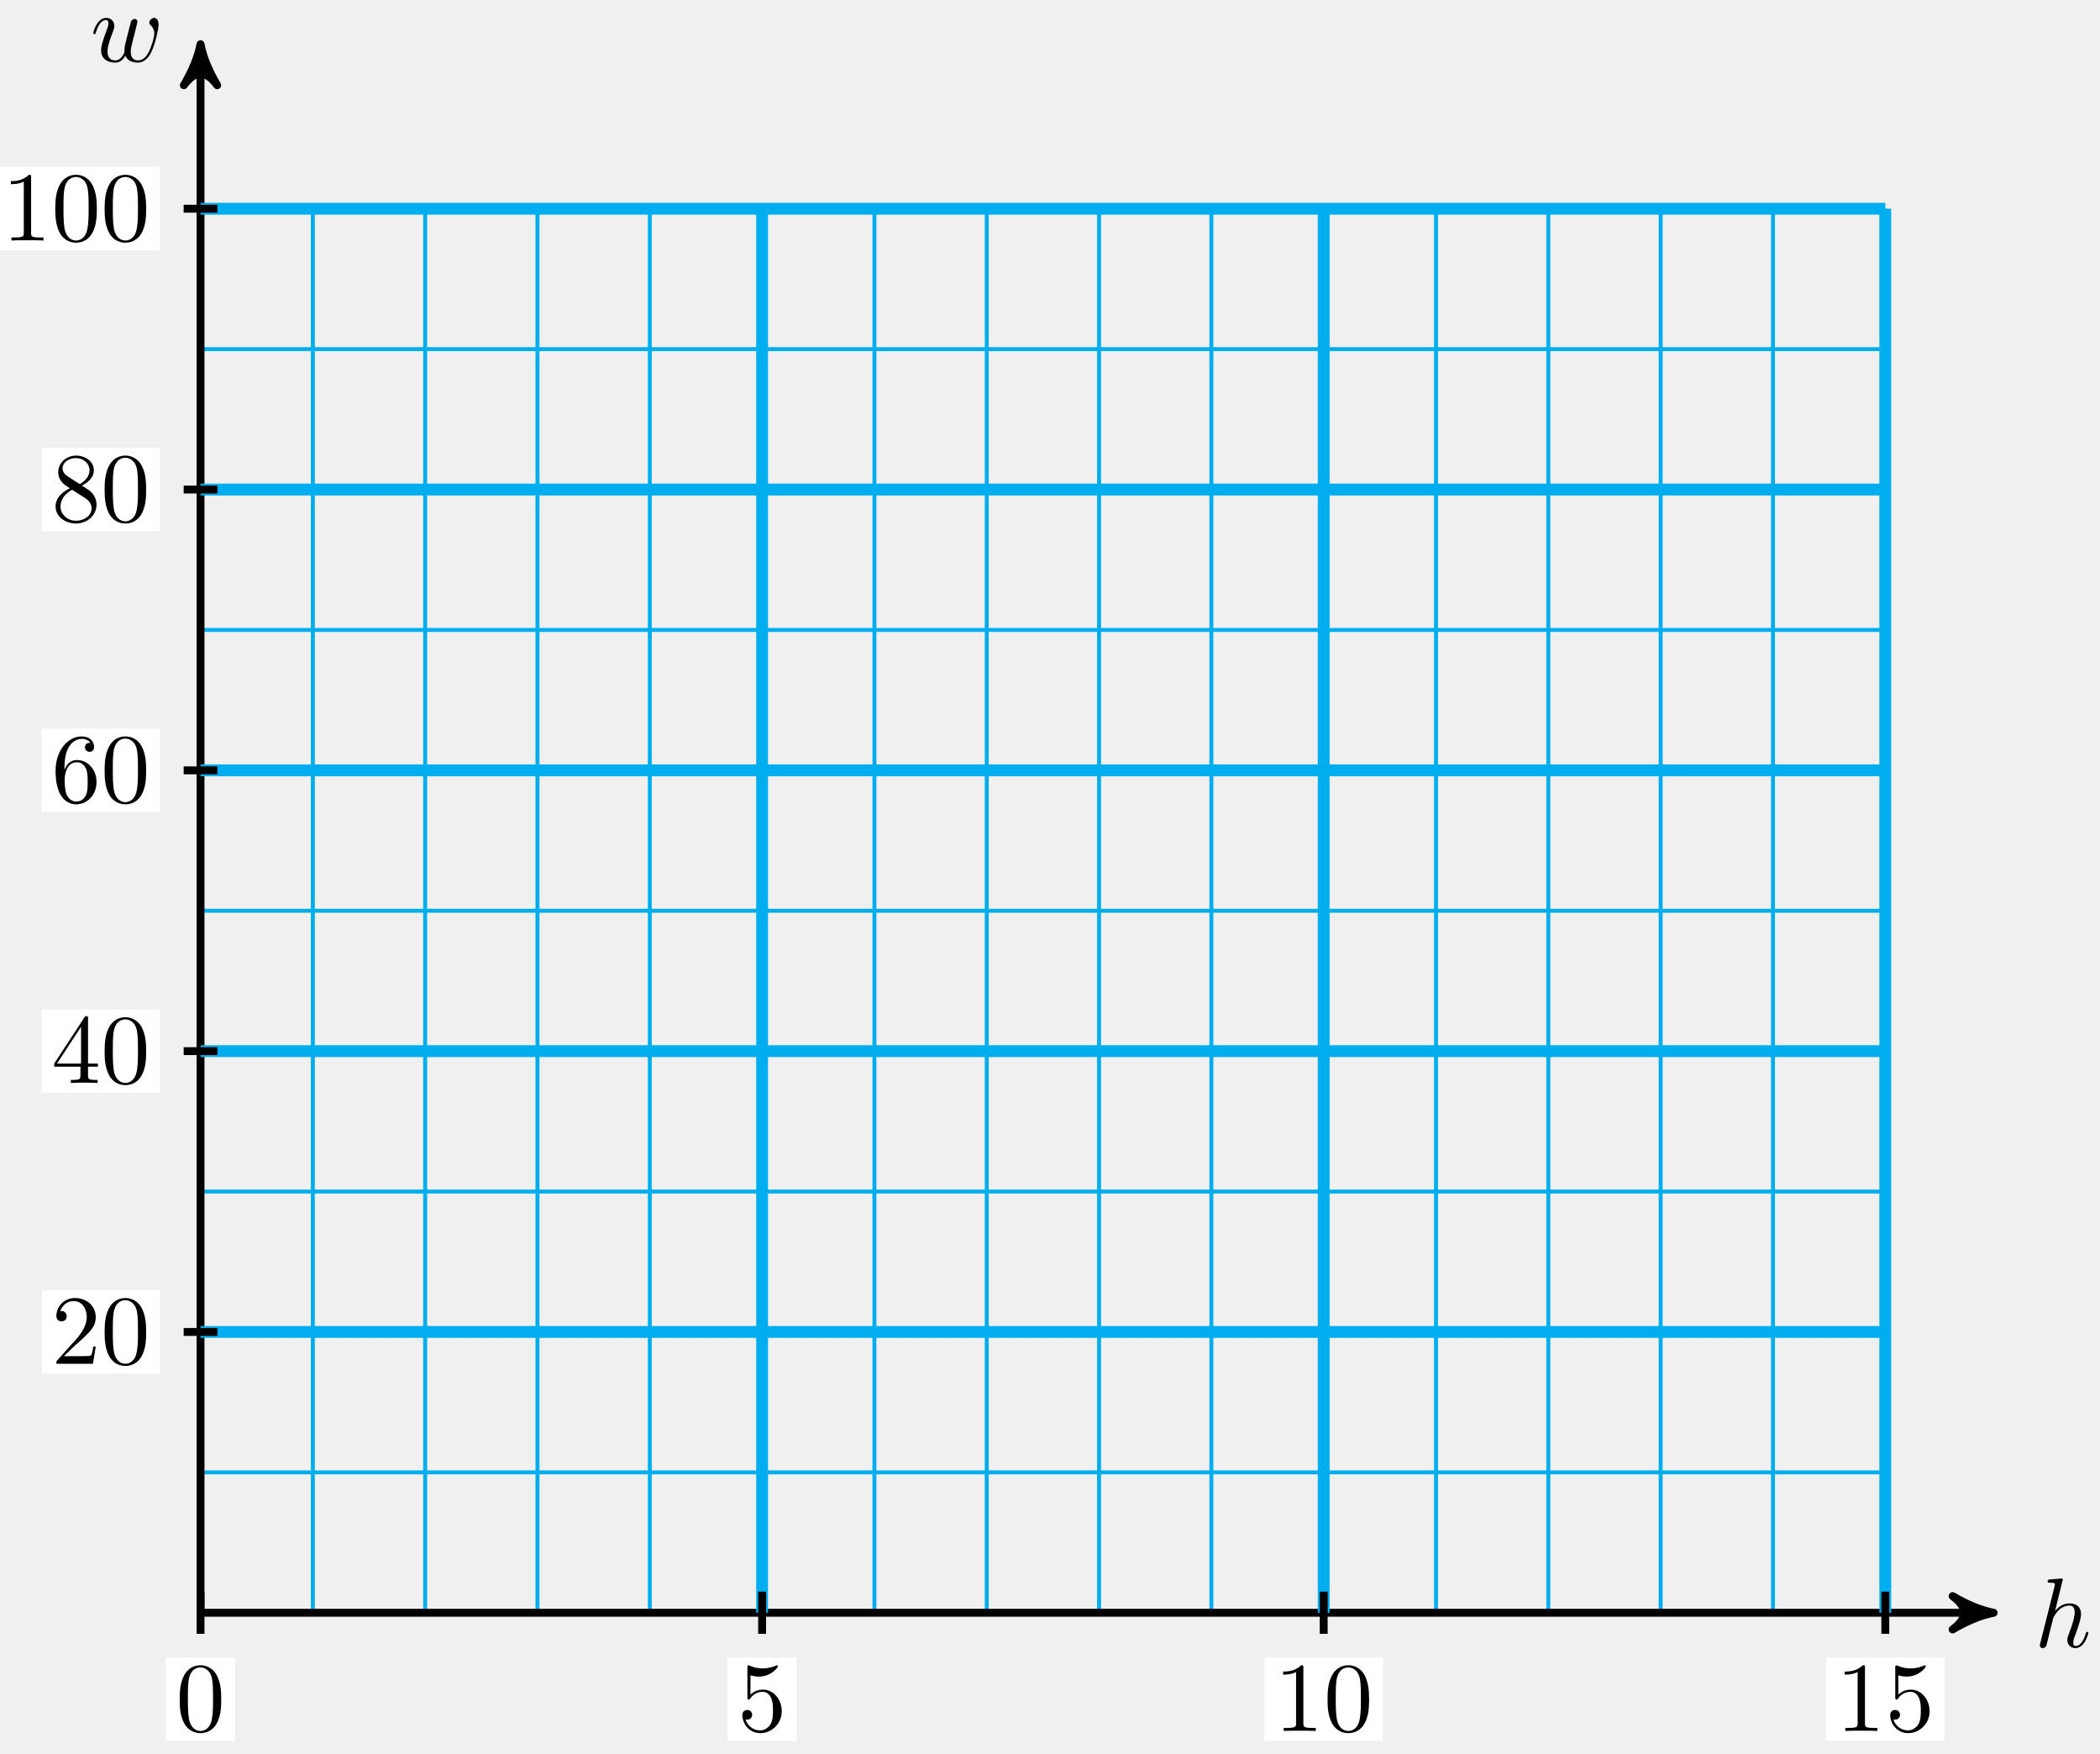
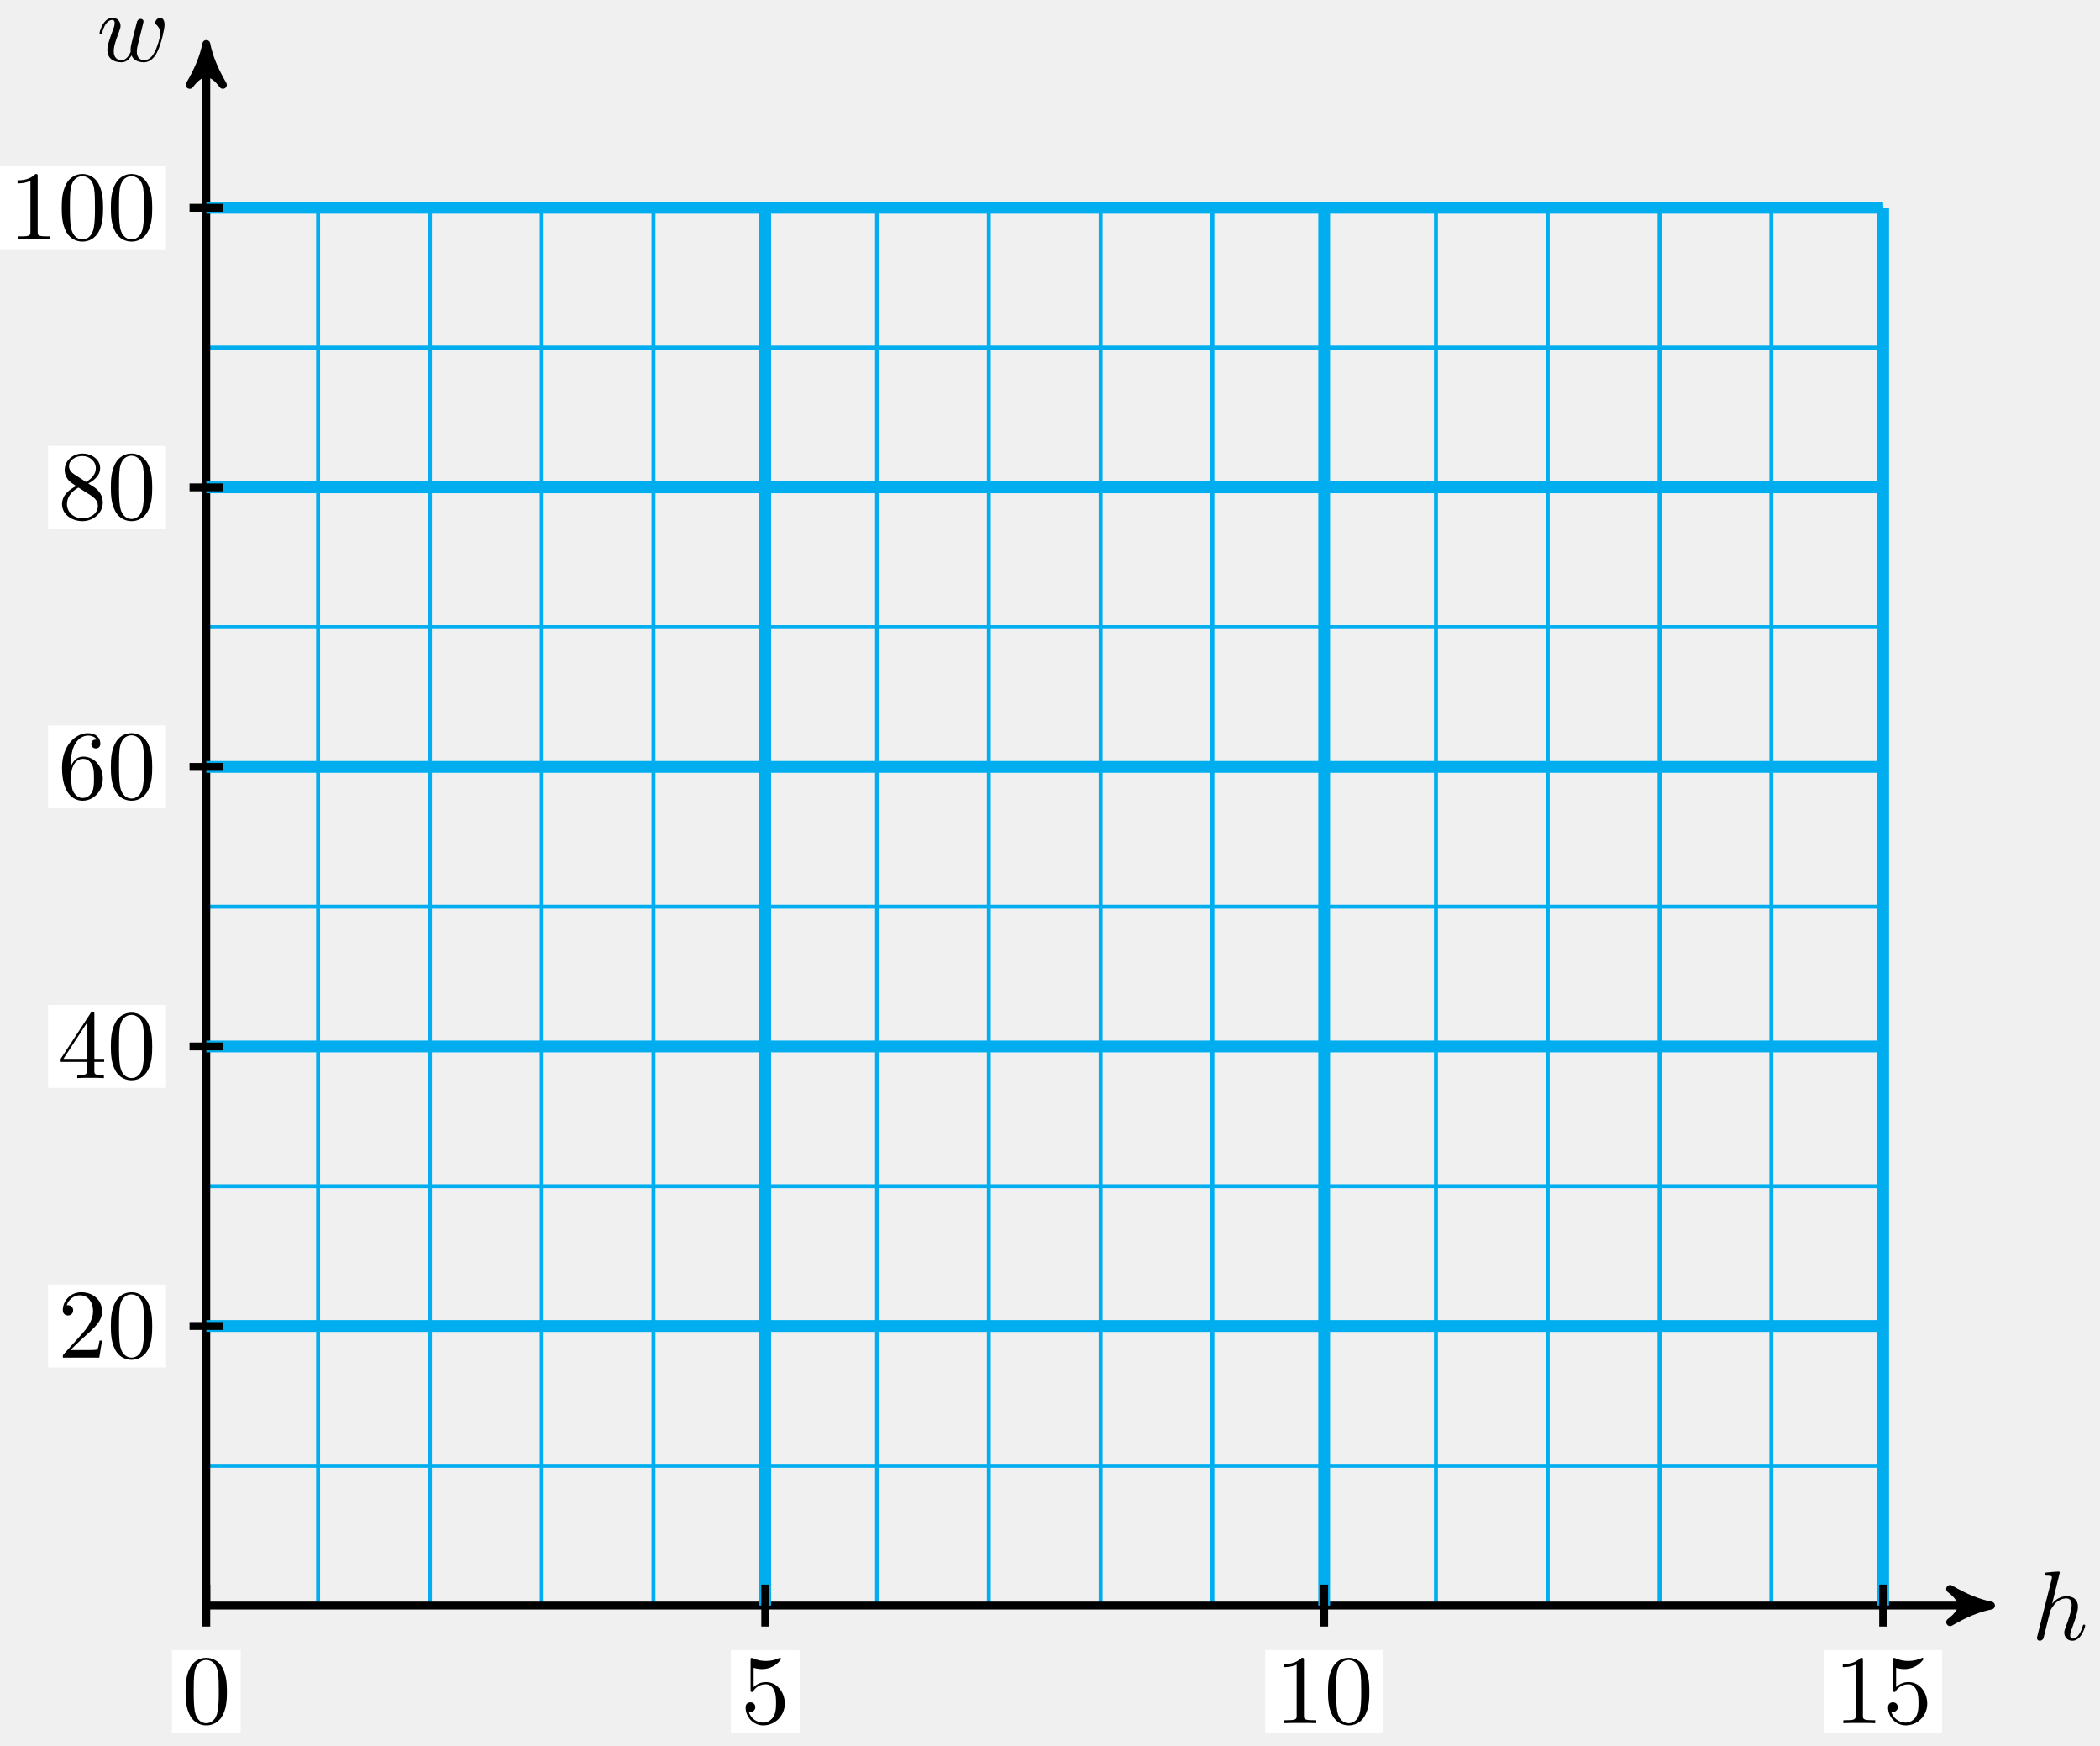
- <svg xmlns="http://www.w3.org/2000/svg" xmlns:xlink="http://www.w3.org/1999/xlink" version="1.1" width="212" height="177" viewBox="0 0 212 177">
+ <svg xmlns="http://www.w3.org/2000/svg" xmlns:xlink="http://www.w3.org/1999/xlink" version="1.1" width="213" height="177" viewBox="0 0 213 177">
  <defs>
    <path id="font_1_1" d="M.287 .683C.287 .684 .287 .694 .274 .694 .251 .694 .178 .686 .152 .684 .144 .683 .133 .682 .133 .664 .133 .652 .142 .652 .157 .652 .205 .652 .207 .645 .207 .635L.204 .615 .059 .039C.055 .025 .055 .023 .055 .017 .055-.006 .075-.011 .084-.011 .1-.011 .116 .001 .121 .015L.14 .091 .162 .181C.168 .203 .174 .225 .179 .248 .181 .254 .189 .287 .19 .293 .193 .302 .224 .358 .258 .385 .28 .401 .311 .42 .354 .42 .397 .42 .408 .386 .408 .35 .408 .296 .37 .187 .346 .126 .338 .103 .333 .091 .333 .071 .333 .024 .368-.011 .415-.011 .509-.011 .546 .135 .546 .143 .546 .153 .537 .153 .534 .153 .524 .153 .524 .15 .519 .135 .504 .082 .472 .011 .417 .011 .4 .011 .393 .021 .393 .044 .393 .069 .402 .093 .411 .115 .427 .158 .472 .277 .472 .335 .472 .4 .432 .442 .357 .442 .294 .442 .246 .411 .209 .365L.287 .683Z" />
    <path id="font_1_2" d="M.462 .339C.467 .361 .477 .398 .477 .404 .477 .422 .463 .431 .448 .431 .436 .431 .418 .423 .411 .403 .408 .396 .361 .205 .354 .179 .347 .149 .345 .131 .345 .113 .345 .102 .345 .1 .346 .095 .323 .042 .293 .011 .254 .011 .174 .011 .174 .085 .174 .102 .174 .134 .179 .173 .226 .296 .237 .326 .243 .34 .243 .36 .243 .405 .21 .442 .161 .442 .066 .442 .029 .297 .029 .288 .029 .278 .039 .278 .041 .278 .051 .278 .052 .28 .057 .296 .084 .389 .123 .42 .158 .42 .167 .42 .183 .419 .183 .387 .183 .362 .172 .334 .165 .317 .121 .199 .109 .153 .109 .115 .109 .024 .176-.011 .251-.011 .268-.011 .315-.011 .355 .059 .381-.005 .45-.011 .48-.011 .555-.011 .599 .052 .625 .112 .659 .19 .691 .324 .691 .372 .691 .427 .664 .442 .647 .442 .622 .442 .597 .416 .597 .394 .597 .381 .603 .375 .612 .367 .623 .356 .648 .33 .648 .282 .648 .248 .619 .15 .593 .099 .567 .046 .532 .011 .483 .011 .436 .011 .409 .041 .409 .098 .409 .126 .416 .157 .42 .171L.462 .339Z" />
    <path id="font_2_5" d="M.449 .2C.449 .319 .367 .419 .259 .419 .211 .419 .168 .403 .132 .368V.564C.152 .558 .185 .551 .217 .551 .34 .551 .41 .642 .41 .655 .41 .661 .407 .666 .4 .666 .399 .666 .397 .666 .392 .663 .372 .654 .323 .634 .256 .634 .216 .634 .17 .641 .123 .662 .115 .665 .113 .665 .111 .665 .101 .665 .101 .657 .101 .641V.344C.101 .326 .101 .318 .115 .318 .122 .318 .124 .321 .128 .327 .139 .343 .176 .397 .257 .397 .309 .397 .334 .351 .342 .333 .358 .296 .36 .257 .36 .207 .36 .172 .36 .112 .336 .07 .312 .031 .275 .006 .229 .006 .156 .006 .099 .058 .082 .117 .085 .116 .088 .115 .099 .115 .132 .115 .149 .14 .149 .164 .149 .188 .132 .213 .099 .213 .085 .213 .05 .206 .05 .16 .05 .074 .119-.022 .231-.022 .347-.022 .449 .073 .449 .2Z" />
    <path id="font_2_2" d="M.294 .64C.294 .664 .294 .666 .271 .666 .209 .602 .121 .602 .089 .602V.571C.109 .571 .168 .571 .22 .597V.079C.22 .043 .217 .031 .127 .031H.095V0C.13 .003 .217 .003 .257 .003 .297 .003 .384 .003 .419 0V.031H.387C.297 .031 .294 .042 .294 .079V.64Z" />
    <path id="font_2_1" d="M.46 .32C.46 .4 .455 .48 .42 .554 .374 .65 .292 .666 .25 .666 .19 .666 .117 .64 .076 .547 .044 .478 .039 .4 .039 .32 .039 .245 .043 .155 .084 .079 .127-.002 .2-.022 .249-.022 .303-.022 .379-.001 .423 .094 .455 .163 .46 .241 .46 .32M.249-0C.21-0 .151 .025 .133 .121 .122 .181 .122 .273 .122 .332 .122 .396 .122 .462 .13 .516 .149 .635 .224 .644 .249 .644 .282 .644 .348 .626 .367 .527 .377 .471 .377 .395 .377 .332 .377 .257 .377 .189 .366 .125 .351 .03 .294-0 .249-0Z" />
    <path id="font_2_3" d="M.127 .077 .233 .18C.389 .318 .449 .372 .449 .472 .449 .586 .359 .666 .237 .666 .124 .666 .05 .574 .05 .485 .05 .429 .1 .429 .103 .429 .12 .429 .155 .441 .155 .482 .155 .508 .137 .534 .102 .534 .094 .534 .092 .534 .089 .533 .112 .598 .166 .635 .224 .635 .315 .635 .358 .554 .358 .472 .358 .392 .308 .313 .253 .251L.061 .037C.05 .026 .05 .024 .05 0H.421L.449 .174H.424C.419 .144 .412 .1 .402 .085 .395 .077 .329 .077 .307 .077H.127Z" />
    <path id="font_2_4" d="M.294 .165V.078C.294 .042 .292 .031 .218 .031H.197V0C.238 .003 .29 .003 .332 .003 .374 .003 .427 .003 .468 0V.031H.447C.373 .031 .371 .042 .371 .078V.165H.471V.196H.371V.651C.371 .671 .371 .677 .355 .677 .346 .677 .343 .677 .335 .665L.028 .196V.165H.294M.3 .196H.056L.3 .569V.196Z" />
    <path id="font_2_6" d="M.132 .328V.352C.132 .605 .256 .641 .307 .641 .331 .641 .373 .635 .395 .601 .38 .601 .34 .601 .34 .556 .34 .525 .364 .51 .386 .51 .402 .51 .432 .519 .432 .558 .432 .618 .388 .666 .305 .666 .177 .666 .042 .537 .042 .316 .042 .049 .158-.022 .251-.022 .362-.022 .457 .072 .457 .204 .457 .331 .368 .427 .257 .427 .189 .427 .152 .376 .132 .328M.251 .006C.188 .006 .158 .066 .152 .081 .134 .128 .134 .208 .134 .226 .134 .304 .166 .404 .256 .404 .272 .404 .318 .404 .349 .342 .367 .305 .367 .254 .367 .205 .367 .157 .367 .107 .35 .071 .32 .011 .274 .006 .251 .006Z" />
    <path id="font_2_7" d="M.163 .457C.117 .487 .113 .521 .113 .538 .113 .599 .178 .641 .249 .641 .322 .641 .386 .589 .386 .517 .386 .46 .347 .412 .287 .377L.163 .457M.309 .362C.381 .399 .43 .451 .43 .517 .43 .609 .341 .666 .25 .666 .15 .666 .069 .592 .069 .499 .069 .481 .071 .436 .113 .389 .124 .377 .161 .352 .186 .335 .128 .306 .042 .25 .042 .151 .042 .045 .144-.022 .249-.022 .362-.022 .457 .061 .457 .168 .457 .204 .446 .249 .408 .291 .389 .312 .373 .322 .309 .362M.209 .32 .332 .242C.36 .223 .407 .193 .407 .132 .407 .058 .332 .006 .25 .006 .164 .006 .092 .068 .092 .151 .092 .209 .124 .273 .209 .32Z" />
  </defs>
-   <path transform="matrix(1.00002,0,0,-1,20.24315,162.805)" stroke-width=".399" stroke-linecap="butt" stroke-miterlimit="10" stroke-linejoin="miter" fill="none" stroke="#00aeef" d="M0 0H170.078M0 14.173H170.078M0 28.347H170.078M0 42.52H170.078M0 56.694H170.078M0 70.867H170.078M0 85.04H170.078M0 99.214H170.078M0 113.387H170.078M0 127.561H170.078M0 141.729H170.078M0 0V141.734M11.339 0V141.734M22.677 0V141.734M34.016 0V141.734M45.354 0V141.734M56.693 0V141.734M68.031 0V141.734M79.37 0V141.734M90.708 0V141.734M102.047 0V141.734M113.385 0V141.734M124.724 0V141.734M136.063 0V141.734M147.401 0V141.734M158.74 0V141.734M170.074 0V141.734M170.078 141.734" />
-   <path transform="matrix(1.00002,0,0,-1,20.24315,162.805)" stroke-width=".797" stroke-linecap="butt" stroke-miterlimit="10" stroke-linejoin="miter" fill="none" stroke="#000000" d="M0 0H179.982" />
-   <path transform="matrix(1.00002,0,0,-1,200.2289,162.805)" d="M1.036 0C-.259 .259-1.554 .777-3.108 1.684-1.554 .518-1.554-.518-3.108-1.684-1.554-.777-.259-.259 1.036 0Z" />
-   <path transform="matrix(1.00002,0,0,-1,200.2289,162.805)" stroke-width=".797" stroke-linecap="butt" stroke-linejoin="round" fill="none" stroke="#000000" d="M1.036 0C-.259 .259-1.554 .777-3.108 1.684-1.554 .518-1.554-.518-3.108-1.684-1.554-.777-.259-.259 1.036 0Z" />
-   <use data-text="h" xlink:href="#font_1_1" transform="matrix(9.962799,0,0,-9.9626,205.3829,166.264)" />
-   <path transform="matrix(1.00002,0,0,-1,20.24315,162.805)" stroke-width=".797" stroke-linecap="butt" stroke-miterlimit="10" stroke-linejoin="miter" fill="none" stroke="#000000" d="M0 0V157.307" />
-   <path transform="matrix(0,-1,-1.00002,-0,20.24315,5.497528)" d="M1.036 0C-.259 .259-1.554 .777-3.108 1.684-1.554 .518-1.554-.518-3.108-1.684-1.554-.777-.259-.259 1.036 0Z" />
-   <path transform="matrix(0,-1,-1.00002,-0,20.24315,5.497528)" stroke-width=".797" stroke-linecap="butt" stroke-linejoin="round" fill="none" stroke="#000000" d="M1.036 0C-.259 .259-1.554 .777-3.108 1.684-1.554 .518-1.554-.518-3.108-1.684-1.554-.777-.259-.259 1.036 0Z" />
-   <use data-text="w" xlink:href="#font_1_2" transform="matrix(9.962799,0,0,-9.9626,9.122925,6.207993)" />
-   <path transform="matrix(1.00002,0,0,-1,20.24315,162.805)" stroke-width="1.196" stroke-linecap="butt" stroke-miterlimit="10" stroke-linejoin="miter" fill="none" stroke="#00aeef" d="M56.693 0V141.734" />
-   <path transform="matrix(1.00002,0,0,-1,20.24315,162.805)" stroke-width=".797" stroke-linecap="butt" stroke-miterlimit="10" stroke-linejoin="miter" fill="none" stroke="#000000" d="M56.693 2.126V-2.126" />
-   <path transform="matrix(1.00002,0,0,-1,20.24315,162.805)" d="M53.206-12.93H60.18V-4.517H53.206Z" fill="#ffffff" />
-   <use data-text="5" xlink:href="#font_2_5" transform="matrix(9.962799,0,0,-9.9626,74.44624,174.739)" />
-   <path transform="matrix(1.00002,0,0,-1,20.24315,162.805)" stroke-width="1.196" stroke-linecap="butt" stroke-miterlimit="10" stroke-linejoin="miter" fill="none" stroke="#00aeef" d="M113.385 0V141.734" />
-   <path transform="matrix(1.00002,0,0,-1,20.24315,162.805)" stroke-width=".797" stroke-linecap="butt" stroke-miterlimit="10" stroke-linejoin="miter" fill="none" stroke="#000000" d="M113.385 2.126V-2.126" />
-   <path transform="matrix(1.00002,0,0,-1,20.24315,162.805)" d="M107.408-12.93H119.363V-4.517H107.408Z" fill="#ffffff" />
-   <use data-text="1" xlink:href="#font_2_2" transform="matrix(9.962799,0,0,-9.9626,128.6493,174.739)" />
-   <use data-text="0" xlink:href="#font_2_1" transform="matrix(9.962799,0,0,-9.9626,133.6307,174.739)" />
-   <path transform="matrix(1.00002,0,0,-1,20.24315,162.805)" stroke-width="1.196" stroke-linecap="butt" stroke-miterlimit="10" stroke-linejoin="miter" fill="none" stroke="#00aeef" d="M170.078 0V141.734" />
-   <path transform="matrix(1.00002,0,0,-1,20.24315,162.805)" stroke-width=".797" stroke-linecap="butt" stroke-miterlimit="10" stroke-linejoin="miter" fill="none" stroke="#000000" d="M170.078 2.126V-2.126" />
-   <path transform="matrix(1.00002,0,0,-1,20.24315,162.805)" d="M164.101-12.93H176.056V-4.517H164.101Z" fill="#ffffff" />
-   <use data-text="1" xlink:href="#font_2_2" transform="matrix(9.962799,0,0,-9.9626,185.3435,174.739)" />
-   <use data-text="5" xlink:href="#font_2_5" transform="matrix(9.962799,0,0,-9.9626,190.3249,174.739)" />
-   <path transform="matrix(1.00002,0,0,-1,20.24315,162.805)" stroke-width=".797" stroke-linecap="butt" stroke-miterlimit="10" stroke-linejoin="miter" fill="none" stroke="#000000" d="M0 2.126V-2.126" />
-   <path transform="matrix(1.00002,0,0,-1,20.24315,162.805)" d="M-3.487-12.93H3.487V-4.517H-3.487Z" fill="#ffffff" />
-   <use data-text="0" xlink:href="#font_2_1" transform="matrix(9.962799,0,0,-9.9626,17.7521,174.739)" />
-   <path transform="matrix(1.00002,0,0,-1,20.24315,162.805)" stroke-width="1.196" stroke-linecap="butt" stroke-miterlimit="10" stroke-linejoin="miter" fill="none" stroke="#00aeef" d="M0 28.347H170.078" />
-   <path transform="matrix(1.00002,0,0,-1,20.24315,162.805)" stroke-width=".797" stroke-linecap="butt" stroke-miterlimit="10" stroke-linejoin="miter" fill="none" stroke="#000000" d="M1.701 28.347H-1.701" />
-   <path transform="matrix(1.00002,0,0,-1,20.24315,162.805)" d="M-16.047 24.14H-4.092V32.553H-16.047Z" fill="#ffffff" />
-   <use data-text="2" xlink:href="#font_2_3" transform="matrix(9.962799,0,0,-9.9626,5.191849,137.668)" />
-   <use data-text="0" xlink:href="#font_2_1" transform="matrix(9.962799,0,0,-9.9626,10.17325,137.668)" />
-   <path transform="matrix(1.00002,0,0,-1,20.24315,162.805)" stroke-width="1.196" stroke-linecap="butt" stroke-miterlimit="10" stroke-linejoin="miter" fill="none" stroke="#00aeef" d="M0 56.694H170.078" />
-   <path transform="matrix(1.00002,0,0,-1,20.24315,162.805)" stroke-width=".797" stroke-linecap="butt" stroke-miterlimit="10" stroke-linejoin="miter" fill="none" stroke="#000000" d="M1.701 56.694H-1.701" />
-   <path transform="matrix(1.00002,0,0,-1,20.24315,162.805)" d="M-16.047 52.487H-4.092V60.9H-16.047Z" fill="#ffffff" />
-   <use data-text="4" xlink:href="#font_2_4" transform="matrix(9.962799,0,0,-9.9626,5.191849,109.322)" />
-   <use data-text="0" xlink:href="#font_2_1" transform="matrix(9.962799,0,0,-9.9626,10.17325,109.322)" />
-   <path transform="matrix(1.00002,0,0,-1,20.24315,162.805)" stroke-width="1.196" stroke-linecap="butt" stroke-miterlimit="10" stroke-linejoin="miter" fill="none" stroke="#00aeef" d="M0 85.04H170.078" />
-   <path transform="matrix(1.00002,0,0,-1,20.24315,162.805)" stroke-width=".797" stroke-linecap="butt" stroke-miterlimit="10" stroke-linejoin="miter" fill="none" stroke="#000000" d="M1.701 85.04H-1.701" />
-   <path transform="matrix(1.00002,0,0,-1,20.24315,162.805)" d="M-16.047 80.834H-4.092V89.247H-16.047Z" fill="#ffffff" />
-   <use data-text="6" xlink:href="#font_2_6" transform="matrix(9.962799,0,0,-9.9626,5.191849,80.97499)" />
-   <use data-text="0" xlink:href="#font_2_1" transform="matrix(9.962799,0,0,-9.9626,10.17325,80.97499)" />
-   <path transform="matrix(1.00002,0,0,-1,20.24315,162.805)" stroke-width="1.196" stroke-linecap="butt" stroke-miterlimit="10" stroke-linejoin="miter" fill="none" stroke="#00aeef" d="M0 113.387H170.078" />
-   <path transform="matrix(1.00002,0,0,-1,20.24315,162.805)" stroke-width=".797" stroke-linecap="butt" stroke-miterlimit="10" stroke-linejoin="miter" fill="none" stroke="#000000" d="M1.701 113.387H-1.701" />
-   <path transform="matrix(1.00002,0,0,-1,20.24315,162.805)" d="M-16.047 109.181H-4.092V117.594H-16.047Z" fill="#ffffff" />
-   <use data-text="8" xlink:href="#font_2_7" transform="matrix(9.962799,0,0,-9.9626,5.191849,52.62799)" />
-   <use data-text="0" xlink:href="#font_2_1" transform="matrix(9.962799,0,0,-9.9626,10.17325,52.62799)" />
-   <path transform="matrix(1.00002,0,0,-1,20.24315,162.805)" stroke-width="1.196" stroke-linecap="butt" stroke-miterlimit="10" stroke-linejoin="miter" fill="none" stroke="#00aeef" d="M0 141.734H170.078" />
-   <path transform="matrix(1.00002,0,0,-1,20.24315,162.805)" stroke-width=".797" stroke-linecap="butt" stroke-miterlimit="10" stroke-linejoin="miter" fill="none" stroke="#000000" d="M1.701 141.734H-1.701" />
-   <path transform="matrix(1.00002,0,0,-1,20.24315,162.805)" d="M-21.029 137.528H-4.092V145.941H-21.029Z" fill="#ffffff" />
-   <use data-text="1" xlink:href="#font_2_2" transform="matrix(9.962799,0,0,-9.9626,.2107468,24.28099)" />
-   <use data-text="0" xlink:href="#font_2_1" transform="matrix(9.962799,0,0,-9.9626,5.192146,24.28099)" />
-   <use data-text="0" xlink:href="#font_2_1" transform="matrix(9.962799,0,0,-9.9626,10.17355,24.28099)" />
+   <path transform="matrix(1,0,0,-1,20.925,162.805)" stroke-width=".399" stroke-linecap="butt" stroke-miterlimit="10" stroke-linejoin="miter" fill="none" stroke="#00aeef" d="M0 0H170.078M0 14.173H170.078M0 28.347H170.078M0 42.52H170.078M0 56.694H170.078M0 70.867H170.078M0 85.04H170.078M0 99.214H170.078M0 113.387H170.078M0 127.561H170.078M0 141.729H170.078M0 0V141.734M11.339 0V141.734M22.677 0V141.734M34.016 0V141.734M45.354 0V141.734M56.693 0V141.734M68.031 0V141.734M79.37 0V141.734M90.708 0V141.734M102.047 0V141.734M113.385 0V141.734M124.724 0V141.734M136.063 0V141.734M147.401 0V141.734M158.74 0V141.734M170.074 0V141.734M170.078 141.734" />
+   <path transform="matrix(1,0,0,-1,20.925,162.805)" stroke-width=".797" stroke-linecap="butt" stroke-miterlimit="10" stroke-linejoin="miter" fill="none" stroke="#000000" d="M0 0H179.982" />
+   <path transform="matrix(1,0,0,-1,200.9072,162.805)" d="M1.036 0C-.259 .259-1.554 .777-3.108 1.684-1.554 .518-1.554-.518-3.108-1.684-1.554-.777-.259-.259 1.036 0Z" />
+   <path transform="matrix(1,0,0,-1,200.9072,162.805)" stroke-width=".797" stroke-linecap="butt" stroke-linejoin="round" fill="none" stroke="#000000" d="M1.036 0C-.259 .259-1.554 .777-3.108 1.684-1.554 .518-1.554-.518-3.108-1.684-1.554-.777-.259-.259 1.036 0Z" />
+   <use data-text="h" xlink:href="#font_1_1" transform="matrix(9.9626,0,0,-9.9626,206.061,166.264)" />
+   <path transform="matrix(1,0,0,-1,20.925,162.805)" stroke-width=".797" stroke-linecap="butt" stroke-miterlimit="10" stroke-linejoin="miter" fill="none" stroke="#000000" d="M0 0V157.307" />
+   <path transform="matrix(0,-1,-1,-0,20.925,5.497528)" d="M1.036 0C-.259 .259-1.554 .777-3.108 1.684-1.554 .518-1.554-.518-3.108-1.684-1.554-.777-.259-.259 1.036 0Z" />
+   <path transform="matrix(0,-1,-1,-0,20.925,5.497528)" stroke-width=".797" stroke-linecap="butt" stroke-linejoin="round" fill="none" stroke="#000000" d="M1.036 0C-.259 .259-1.554 .777-3.108 1.684-1.554 .518-1.554-.518-3.108-1.684-1.554-.777-.259-.259 1.036 0Z" />
+   <use data-text="w" xlink:href="#font_1_2" transform="matrix(9.9626,0,0,-9.9626,9.805,6.207993)" />
+   <path transform="matrix(1,0,0,-1,20.925,162.805)" stroke-width="1.196" stroke-linecap="butt" stroke-miterlimit="10" stroke-linejoin="miter" fill="none" stroke="#00aeef" d="M56.693 0V141.734" />
+   <path transform="matrix(1,0,0,-1,20.925,162.805)" stroke-width=".797" stroke-linecap="butt" stroke-miterlimit="10" stroke-linejoin="miter" fill="none" stroke="#000000" d="M56.693 2.126V-2.126" />
+   <path transform="matrix(1,0,0,-1,20.925,162.805)" d="M53.206-12.93H60.18V-4.517H53.206Z" fill="#ffffff" />
+   <use data-text="5" xlink:href="#font_2_5" transform="matrix(9.9626,0,0,-9.9626,75.127,174.739)" />
+   <path transform="matrix(1,0,0,-1,20.925,162.805)" stroke-width="1.196" stroke-linecap="butt" stroke-miterlimit="10" stroke-linejoin="miter" fill="none" stroke="#00aeef" d="M113.385 0V141.734" />
+   <path transform="matrix(1,0,0,-1,20.925,162.805)" stroke-width=".797" stroke-linecap="butt" stroke-miterlimit="10" stroke-linejoin="miter" fill="none" stroke="#000000" d="M113.385 2.126V-2.126" />
+   <path transform="matrix(1,0,0,-1,20.925,162.805)" d="M107.408-12.93H119.363V-4.517H107.408Z" fill="#ffffff" />
+   <use data-text="1" xlink:href="#font_2_2" transform="matrix(9.9626,0,0,-9.9626,129.329,174.739)" />
+   <use data-text="0" xlink:href="#font_2_1" transform="matrix(9.9626,0,0,-9.9626,134.3103,174.739)" />
+   <path transform="matrix(1,0,0,-1,20.925,162.805)" stroke-width="1.196" stroke-linecap="butt" stroke-miterlimit="10" stroke-linejoin="miter" fill="none" stroke="#00aeef" d="M170.078 0V141.734" />
+   <path transform="matrix(1,0,0,-1,20.925,162.805)" stroke-width=".797" stroke-linecap="butt" stroke-miterlimit="10" stroke-linejoin="miter" fill="none" stroke="#000000" d="M170.078 2.126V-2.126" />
+   <path transform="matrix(1,0,0,-1,20.925,162.805)" d="M164.101-12.93H176.056V-4.517H164.101Z" fill="#ffffff" />
+   <use data-text="1" xlink:href="#font_2_2" transform="matrix(9.9626,0,0,-9.9626,186.022,174.739)" />
+   <use data-text="5" xlink:href="#font_2_5" transform="matrix(9.9626,0,0,-9.9626,191.0033,174.739)" />
+   <path transform="matrix(1,0,0,-1,20.925,162.805)" stroke-width=".797" stroke-linecap="butt" stroke-miterlimit="10" stroke-linejoin="miter" fill="none" stroke="#000000" d="M0 2.126V-2.126" />
+   <path transform="matrix(1,0,0,-1,20.925,162.805)" d="M-3.487-12.93H3.487V-4.517H-3.487Z" fill="#ffffff" />
+   <use data-text="0" xlink:href="#font_2_1" transform="matrix(9.9626,0,0,-9.9626,18.43401,174.739)" />
+   <path transform="matrix(1,0,0,-1,20.925,162.805)" stroke-width="1.196" stroke-linecap="butt" stroke-miterlimit="10" stroke-linejoin="miter" fill="none" stroke="#00aeef" d="M0 28.347H170.078" />
+   <path transform="matrix(1,0,0,-1,20.925,162.805)" stroke-width=".797" stroke-linecap="butt" stroke-miterlimit="10" stroke-linejoin="miter" fill="none" stroke="#000000" d="M1.701 28.347H-1.701" />
+   <path transform="matrix(1,0,0,-1,20.925,162.805)" d="M-16.047 24.14H-4.092V32.553H-16.047Z" fill="#ffffff" />
+   <use data-text="2" xlink:href="#font_2_3" transform="matrix(9.9626,0,0,-9.9626,5.874001,137.668)" />
+   <use data-text="0" xlink:href="#font_2_1" transform="matrix(9.9626,0,0,-9.9626,10.8553,137.668)" />
+   <path transform="matrix(1,0,0,-1,20.925,162.805)" stroke-width="1.196" stroke-linecap="butt" stroke-miterlimit="10" stroke-linejoin="miter" fill="none" stroke="#00aeef" d="M0 56.694H170.078" />
+   <path transform="matrix(1,0,0,-1,20.925,162.805)" stroke-width=".797" stroke-linecap="butt" stroke-miterlimit="10" stroke-linejoin="miter" fill="none" stroke="#000000" d="M1.701 56.694H-1.701" />
+   <path transform="matrix(1,0,0,-1,20.925,162.805)" d="M-16.047 52.487H-4.092V60.9H-16.047Z" fill="#ffffff" />
+   <use data-text="4" xlink:href="#font_2_4" transform="matrix(9.9626,0,0,-9.9626,5.874001,109.322)" />
+   <use data-text="0" xlink:href="#font_2_1" transform="matrix(9.9626,0,0,-9.9626,10.8553,109.322)" />
+   <path transform="matrix(1,0,0,-1,20.925,162.805)" stroke-width="1.196" stroke-linecap="butt" stroke-miterlimit="10" stroke-linejoin="miter" fill="none" stroke="#00aeef" d="M0 85.04H170.078" />
+   <path transform="matrix(1,0,0,-1,20.925,162.805)" stroke-width=".797" stroke-linecap="butt" stroke-miterlimit="10" stroke-linejoin="miter" fill="none" stroke="#000000" d="M1.701 85.04H-1.701" />
+   <path transform="matrix(1,0,0,-1,20.925,162.805)" d="M-16.047 80.834H-4.092V89.247H-16.047Z" fill="#ffffff" />
+   <use data-text="6" xlink:href="#font_2_6" transform="matrix(9.9626,0,0,-9.9626,5.874001,80.97499)" />
+   <use data-text="0" xlink:href="#font_2_1" transform="matrix(9.9626,0,0,-9.9626,10.8553,80.97499)" />
+   <path transform="matrix(1,0,0,-1,20.925,162.805)" stroke-width="1.196" stroke-linecap="butt" stroke-miterlimit="10" stroke-linejoin="miter" fill="none" stroke="#00aeef" d="M0 113.387H170.078" />
+   <path transform="matrix(1,0,0,-1,20.925,162.805)" stroke-width=".797" stroke-linecap="butt" stroke-miterlimit="10" stroke-linejoin="miter" fill="none" stroke="#000000" d="M1.701 113.387H-1.701" />
+   <path transform="matrix(1,0,0,-1,20.925,162.805)" d="M-16.047 109.181H-4.092V117.594H-16.047Z" fill="#ffffff" />
+   <use data-text="8" xlink:href="#font_2_7" transform="matrix(9.9626,0,0,-9.9626,5.874001,52.62799)" />
+   <use data-text="0" xlink:href="#font_2_1" transform="matrix(9.9626,0,0,-9.9626,10.8553,52.62799)" />
+   <path transform="matrix(1,0,0,-1,20.925,162.805)" stroke-width="1.196" stroke-linecap="butt" stroke-miterlimit="10" stroke-linejoin="miter" fill="none" stroke="#00aeef" d="M0 141.734H170.078" />
+   <path transform="matrix(1,0,0,-1,20.925,162.805)" stroke-width=".797" stroke-linecap="butt" stroke-miterlimit="10" stroke-linejoin="miter" fill="none" stroke="#000000" d="M1.701 141.734H-1.701" />
+   <path transform="matrix(1,0,0,-1,20.925,162.805)" d="M-21.029 137.528H-4.092V145.941H-21.029Z" fill="#ffffff" />
+   <use data-text="1" xlink:href="#font_2_2" transform="matrix(9.9626,0,0,-9.9626,.8930054,24.28099)" />
+   <use data-text="0" xlink:href="#font_2_1" transform="matrix(9.9626,0,0,-9.9626,5.874306,24.28099)" />
+   <use data-text="0" xlink:href="#font_2_1" transform="matrix(9.9626,0,0,-9.9626,10.85561,24.28099)" />
</svg>
